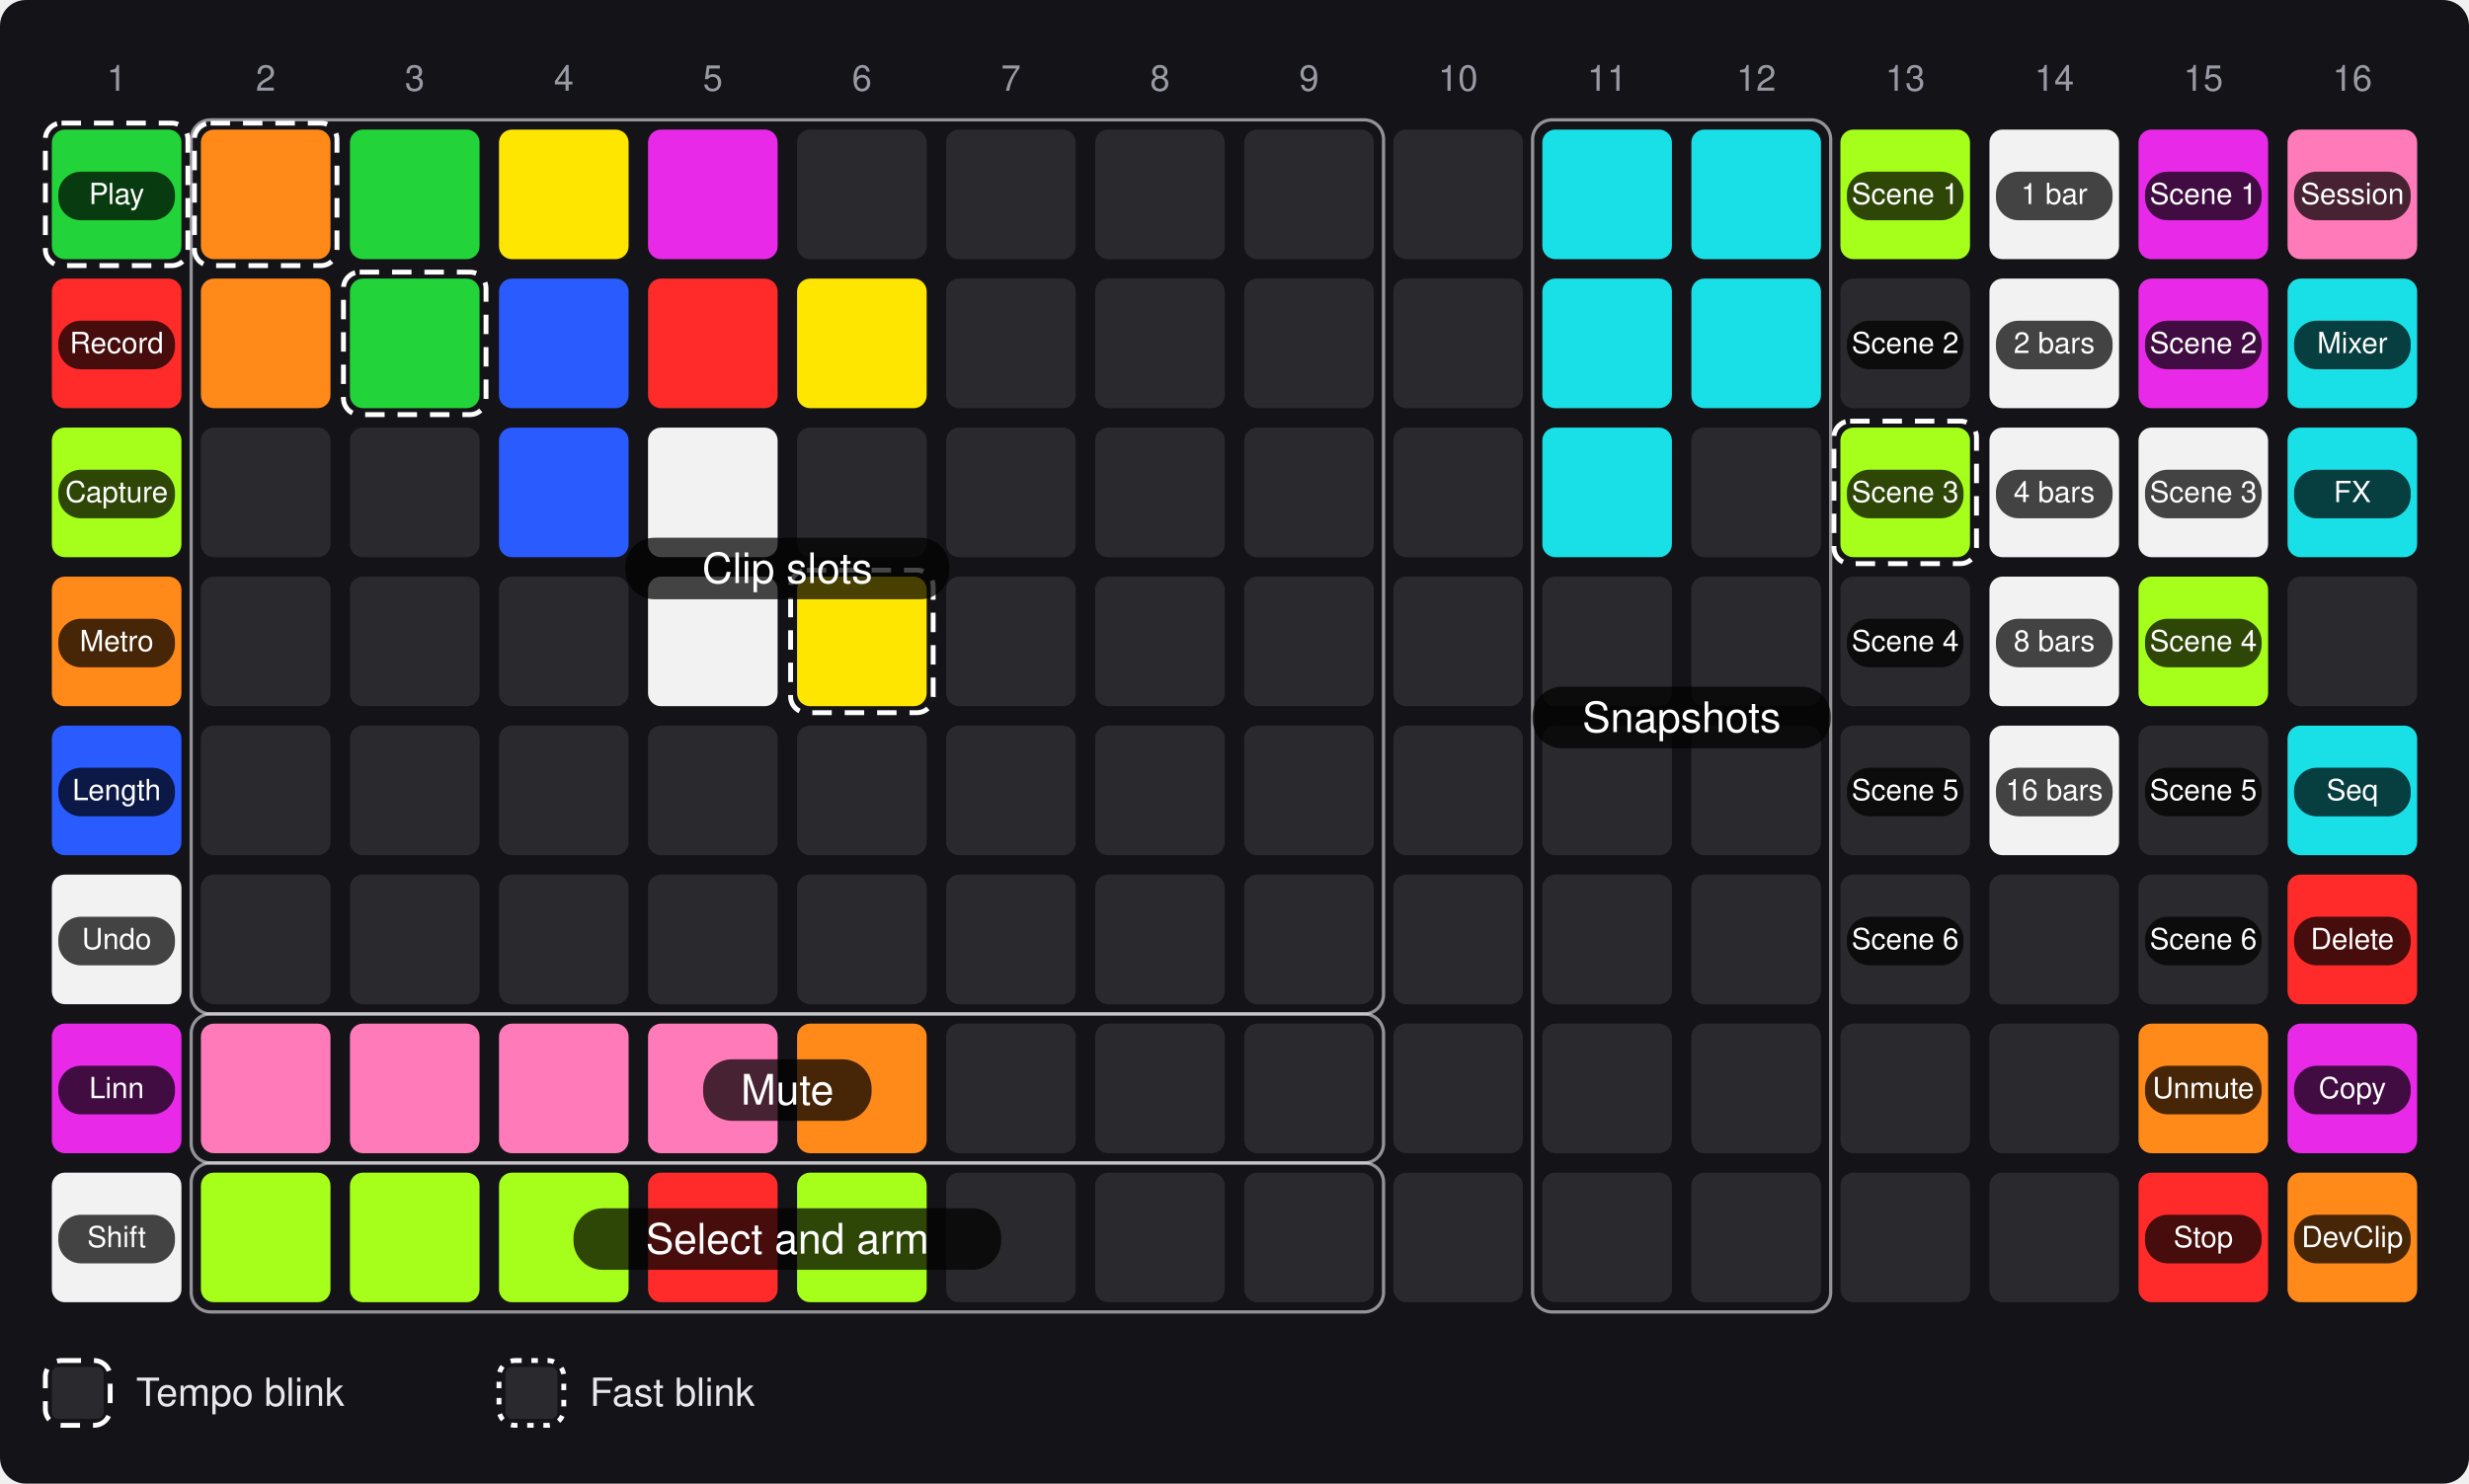
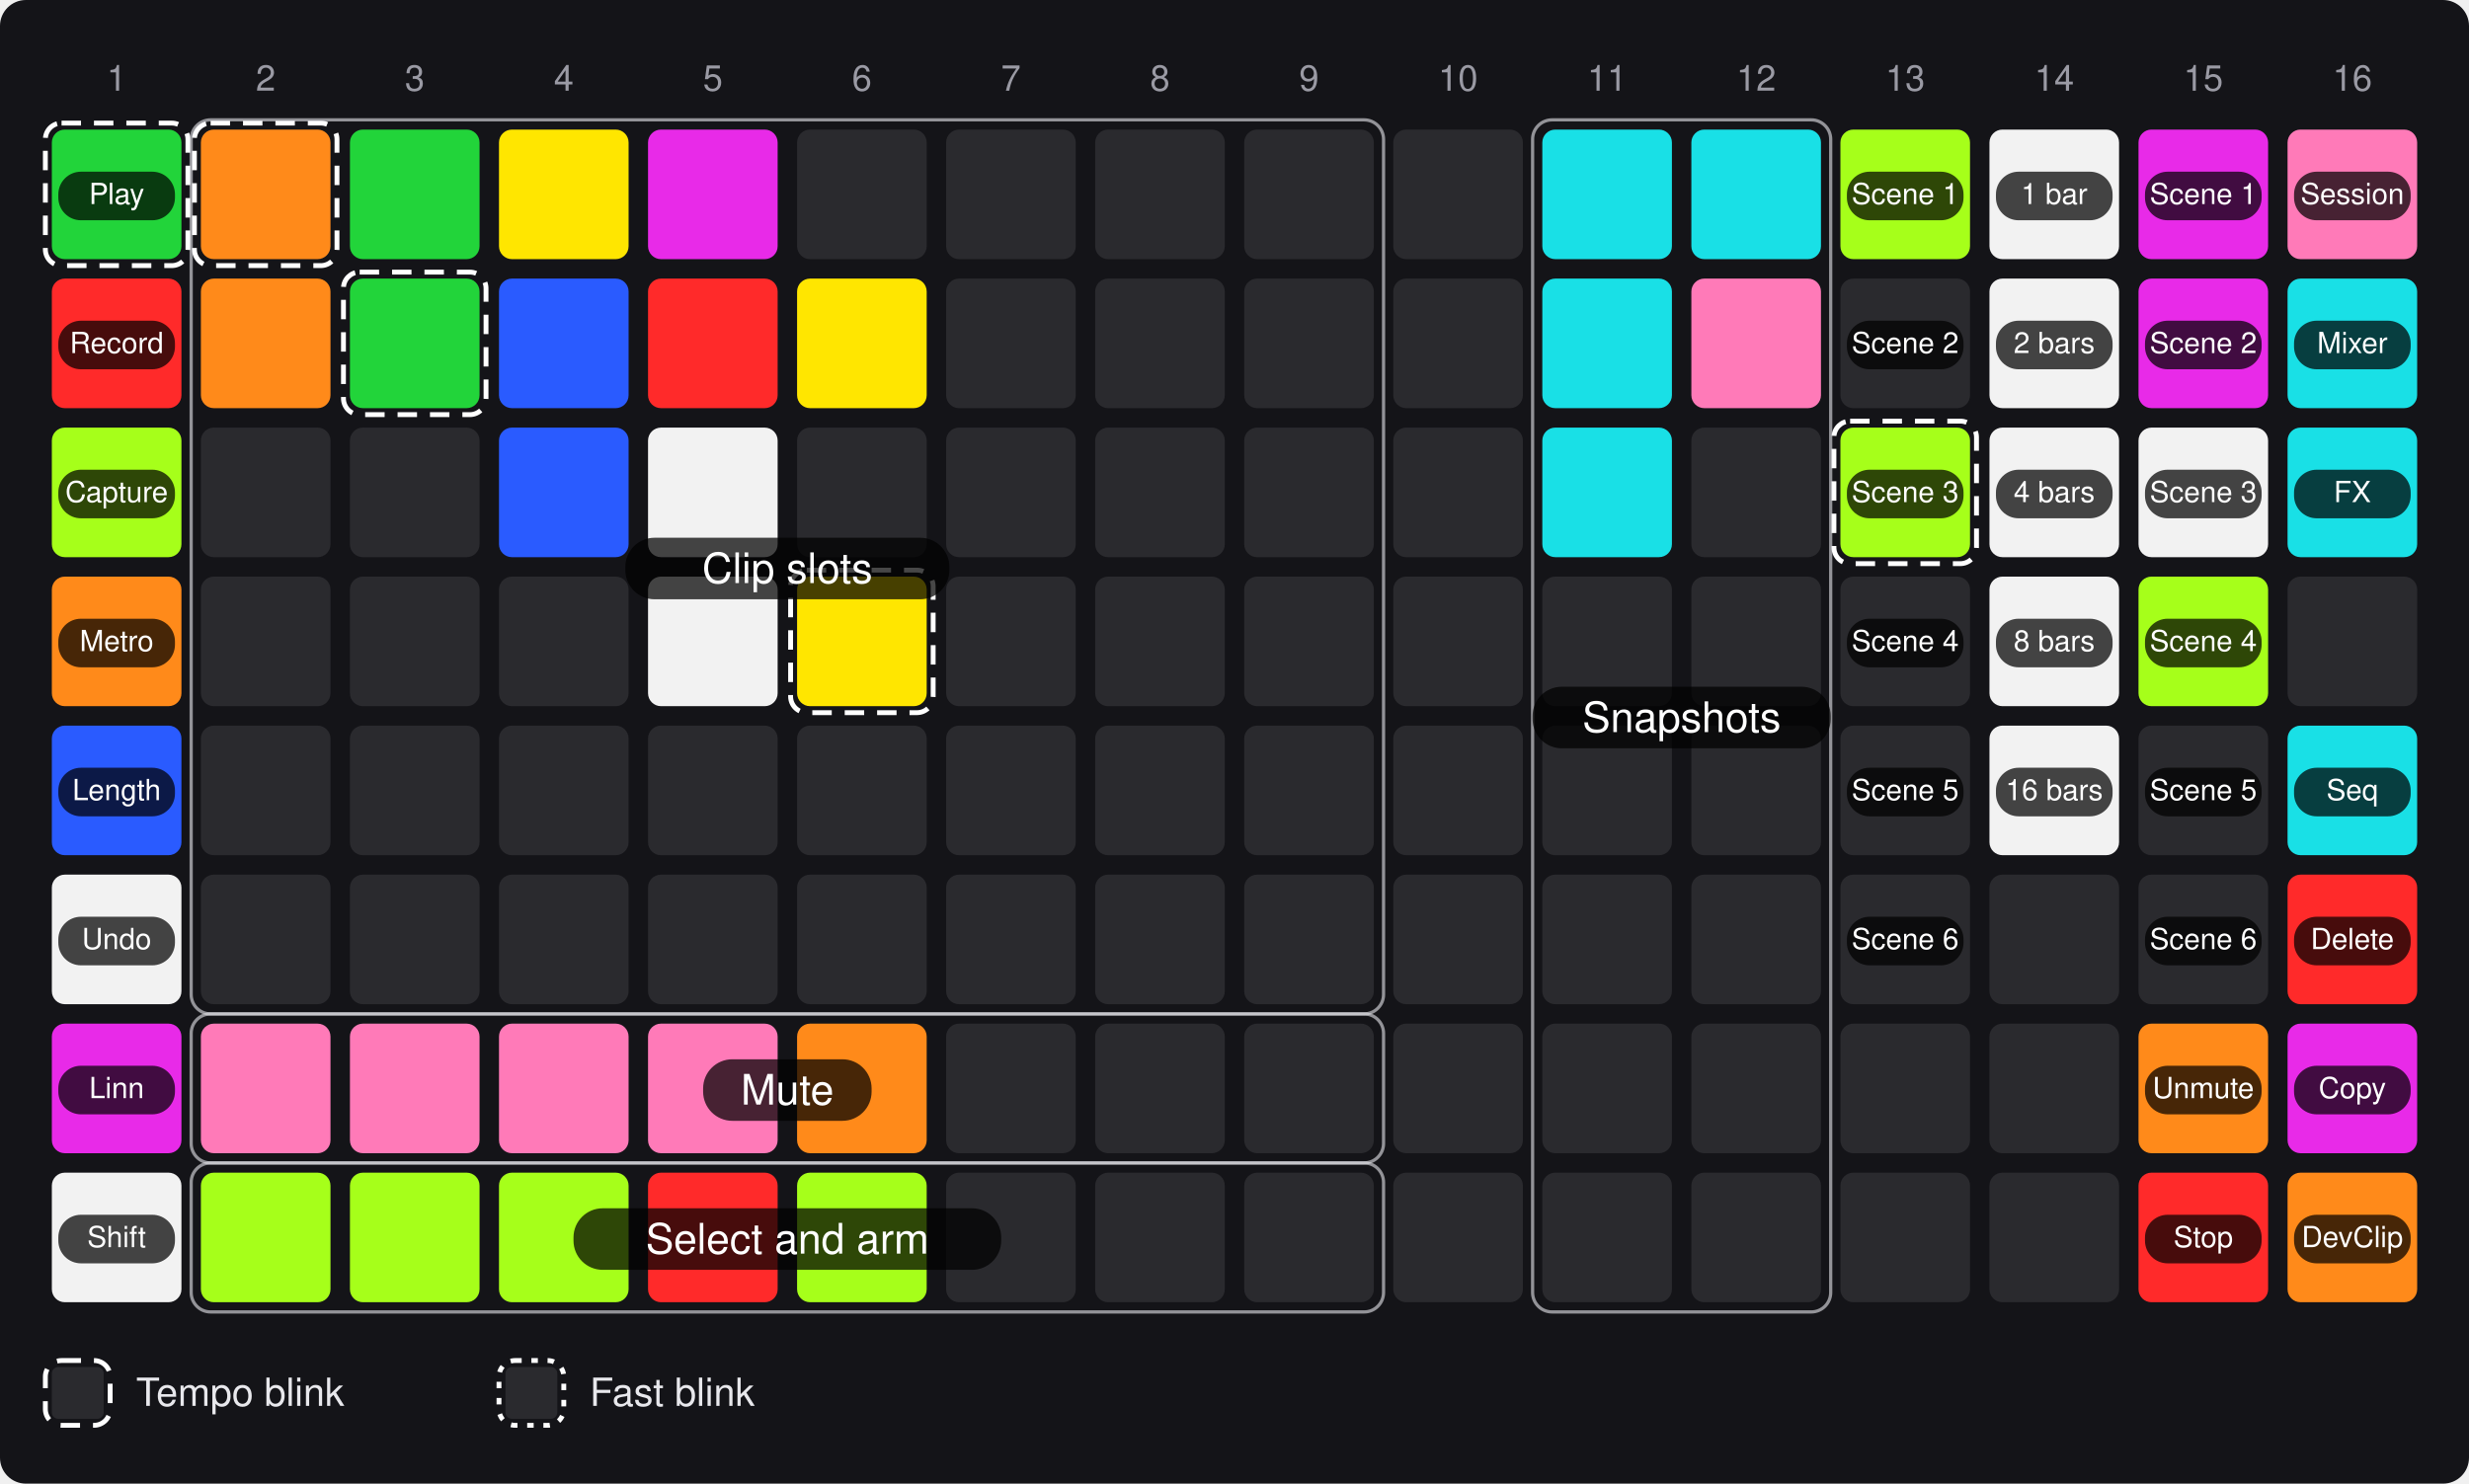
<svg xmlns="http://www.w3.org/2000/svg" width="762" height="458" viewBox="0 0 762 458" font-family="Helvetica, Arial, sans-serif">
  <rect x="0" y="0" width="762" height="458" rx="8" fill="#141418" />
  <text x="36" y="28" font-size="11" fill="#9a9aa4" text-anchor="middle">1</text>
  <text x="82" y="28" font-size="11" fill="#9a9aa4" text-anchor="middle">2</text>
  <text x="128" y="28" font-size="11" fill="#9a9aa4" text-anchor="middle">3</text>
  <text x="174" y="28" font-size="11" fill="#9a9aa4" text-anchor="middle">4</text>
  <text x="220" y="28" font-size="11" fill="#9a9aa4" text-anchor="middle">5</text>
  <text x="266" y="28" font-size="11" fill="#9a9aa4" text-anchor="middle">6</text>
  <text x="312" y="28" font-size="11" fill="#9a9aa4" text-anchor="middle">7</text>
  <text x="358" y="28" font-size="11" fill="#9a9aa4" text-anchor="middle">8</text>
  <text x="404" y="28" font-size="11" fill="#9a9aa4" text-anchor="middle">9</text>
  <text x="450" y="28" font-size="11" fill="#9a9aa4" text-anchor="middle">10</text>
  <text x="496" y="28" font-size="11" fill="#9a9aa4" text-anchor="middle">11</text>
  <text x="542" y="28" font-size="11" fill="#9a9aa4" text-anchor="middle">12</text>
  <text x="588" y="28" font-size="11" fill="#9a9aa4" text-anchor="middle">13</text>
  <text x="634" y="28" font-size="11" fill="#9a9aa4" text-anchor="middle">14</text>
  <text x="680" y="28" font-size="11" fill="#9a9aa4" text-anchor="middle">15</text>
  <text x="726" y="28" font-size="11" fill="#9a9aa4" text-anchor="middle">16</text>
  <rect x="16" y="40" width="40" height="40" rx="4" fill="#22d43a" />
  <rect x="14" y="38" width="44" height="44" rx="5" fill="none" stroke="#ffffff" stroke-width="1.5" stroke-dasharray="6 4" />
  <rect x="16" y="86" width="40" height="40" rx="4" fill="#ff2a2a" />
  <rect x="16" y="132" width="40" height="40" rx="4" fill="#a6ff1a" />
  <rect x="16" y="178" width="40" height="40" rx="4" fill="#ff8a1a" />
  <rect x="16" y="224" width="40" height="40" rx="4" fill="#2a5bff" />
  <rect x="16" y="270" width="40" height="40" rx="4" fill="#f2f2f2" />
  <rect x="16" y="316" width="40" height="40" rx="4" fill="#e82ae8" />
  <rect x="16" y="362" width="40" height="40" rx="4" fill="#f2f2f2" />
  <rect x="62" y="40" width="40" height="40" rx="4" fill="#ff8a1a" />
  <rect x="60" y="38" width="44" height="44" rx="5" fill="none" stroke="#ffffff" stroke-width="1.5" stroke-dasharray="6 4" />
  <rect x="62" y="86" width="40" height="40" rx="4" fill="#ff8a1a" />
  <rect x="62" y="132" width="40" height="40" rx="4" fill="#2a2a2e" />
  <rect x="62" y="178" width="40" height="40" rx="4" fill="#2a2a2e" />
  <rect x="62" y="224" width="40" height="40" rx="4" fill="#2a2a2e" />
  <rect x="62" y="270" width="40" height="40" rx="4" fill="#2a2a2e" />
  <rect x="62" y="316" width="40" height="40" rx="4" fill="#ff7ab8" />
  <rect x="62" y="362" width="40" height="40" rx="4" fill="#a6ff1a" />
  <rect x="108" y="40" width="40" height="40" rx="4" fill="#22d43a" />
  <rect x="108" y="86" width="40" height="40" rx="4" fill="#22d43a" />
  <rect x="106" y="84" width="44" height="44" rx="5" fill="none" stroke="#ffffff" stroke-width="1.5" stroke-dasharray="6 4" />
  <rect x="108" y="132" width="40" height="40" rx="4" fill="#2a2a2e" />
  <rect x="108" y="178" width="40" height="40" rx="4" fill="#2a2a2e" />
  <rect x="108" y="224" width="40" height="40" rx="4" fill="#2a2a2e" />
  <rect x="108" y="270" width="40" height="40" rx="4" fill="#2a2a2e" />
  <rect x="108" y="316" width="40" height="40" rx="4" fill="#ff7ab8" />
  <rect x="108" y="362" width="40" height="40" rx="4" fill="#a6ff1a" />
  <rect x="154" y="40" width="40" height="40" rx="4" fill="#ffe600" />
  <rect x="154" y="86" width="40" height="40" rx="4" fill="#2a5bff" />
  <rect x="154" y="132" width="40" height="40" rx="4" fill="#2a5bff" />
  <rect x="154" y="178" width="40" height="40" rx="4" fill="#2a2a2e" />
  <rect x="154" y="224" width="40" height="40" rx="4" fill="#2a2a2e" />
  <rect x="154" y="270" width="40" height="40" rx="4" fill="#2a2a2e" />
  <rect x="154" y="316" width="40" height="40" rx="4" fill="#ff7ab8" />
  <rect x="154" y="362" width="40" height="40" rx="4" fill="#a6ff1a" />
  <rect x="200" y="40" width="40" height="40" rx="4" fill="#e82ae8" />
  <rect x="200" y="86" width="40" height="40" rx="4" fill="#ff2a2a" />
  <rect x="200" y="132" width="40" height="40" rx="4" fill="#f2f2f2" />
  <rect x="200" y="178" width="40" height="40" rx="4" fill="#f2f2f2" />
  <rect x="200" y="224" width="40" height="40" rx="4" fill="#2a2a2e" />
  <rect x="200" y="270" width="40" height="40" rx="4" fill="#2a2a2e" />
  <rect x="200" y="316" width="40" height="40" rx="4" fill="#ff7ab8" />
  <rect x="200" y="362" width="40" height="40" rx="4" fill="#ff2a2a" />
  <rect x="246" y="40" width="40" height="40" rx="4" fill="#2a2a2e" />
  <rect x="246" y="86" width="40" height="40" rx="4" fill="#ffe600" />
  <rect x="246" y="132" width="40" height="40" rx="4" fill="#2a2a2e" />
  <rect x="246" y="178" width="40" height="40" rx="4" fill="#ffe600" />
  <rect x="244" y="176" width="44" height="44" rx="5" fill="none" stroke="#ffffff" stroke-width="1.5" stroke-dasharray="6 4" />
  <rect x="246" y="224" width="40" height="40" rx="4" fill="#2a2a2e" />
  <rect x="246" y="270" width="40" height="40" rx="4" fill="#2a2a2e" />
  <rect x="246" y="316" width="40" height="40" rx="4" fill="#ff8a1a" />
  <rect x="246" y="362" width="40" height="40" rx="4" fill="#a6ff1a" />
  <rect x="292" y="40" width="40" height="40" rx="4" fill="#2a2a2e" />
  <rect x="292" y="86" width="40" height="40" rx="4" fill="#2a2a2e" />
  <rect x="292" y="132" width="40" height="40" rx="4" fill="#2a2a2e" />
  <rect x="292" y="178" width="40" height="40" rx="4" fill="#2a2a2e" />
  <rect x="292" y="224" width="40" height="40" rx="4" fill="#2a2a2e" />
  <rect x="292" y="270" width="40" height="40" rx="4" fill="#2a2a2e" />
  <rect x="292" y="316" width="40" height="40" rx="4" fill="#2a2a2e" />
  <rect x="292" y="362" width="40" height="40" rx="4" fill="#2a2a2e" />
  <rect x="338" y="40" width="40" height="40" rx="4" fill="#2a2a2e" />
  <rect x="338" y="86" width="40" height="40" rx="4" fill="#2a2a2e" />
  <rect x="338" y="132" width="40" height="40" rx="4" fill="#2a2a2e" />
  <rect x="338" y="178" width="40" height="40" rx="4" fill="#2a2a2e" />
  <rect x="338" y="224" width="40" height="40" rx="4" fill="#2a2a2e" />
  <rect x="338" y="270" width="40" height="40" rx="4" fill="#2a2a2e" />
  <rect x="338" y="316" width="40" height="40" rx="4" fill="#2a2a2e" />
  <rect x="338" y="362" width="40" height="40" rx="4" fill="#2a2a2e" />
  <rect x="384" y="40" width="40" height="40" rx="4" fill="#2a2a2e" />
  <rect x="384" y="86" width="40" height="40" rx="4" fill="#2a2a2e" />
  <rect x="384" y="132" width="40" height="40" rx="4" fill="#2a2a2e" />
  <rect x="384" y="178" width="40" height="40" rx="4" fill="#2a2a2e" />
  <rect x="384" y="224" width="40" height="40" rx="4" fill="#2a2a2e" />
  <rect x="384" y="270" width="40" height="40" rx="4" fill="#2a2a2e" />
  <rect x="384" y="316" width="40" height="40" rx="4" fill="#2a2a2e" />
  <rect x="384" y="362" width="40" height="40" rx="4" fill="#2a2a2e" />
  <rect x="430" y="40" width="40" height="40" rx="4" fill="#2a2a2e" />
  <rect x="430" y="86" width="40" height="40" rx="4" fill="#2a2a2e" />
  <rect x="430" y="132" width="40" height="40" rx="4" fill="#2a2a2e" />
  <rect x="430" y="178" width="40" height="40" rx="4" fill="#2a2a2e" />
  <rect x="430" y="224" width="40" height="40" rx="4" fill="#2a2a2e" />
  <rect x="430" y="270" width="40" height="40" rx="4" fill="#2a2a2e" />
  <rect x="430" y="316" width="40" height="40" rx="4" fill="#2a2a2e" />
  <rect x="430" y="362" width="40" height="40" rx="4" fill="#2a2a2e" />
  <rect x="476" y="40" width="40" height="40" rx="4" fill="#19e0e6" />
  <rect x="476" y="86" width="40" height="40" rx="4" fill="#19e0e6" />
  <rect x="476" y="132" width="40" height="40" rx="4" fill="#19e0e6" />
  <rect x="476" y="178" width="40" height="40" rx="4" fill="#2a2a2e" />
  <rect x="476" y="224" width="40" height="40" rx="4" fill="#2a2a2e" />
  <rect x="476" y="270" width="40" height="40" rx="4" fill="#2a2a2e" />
  <rect x="476" y="316" width="40" height="40" rx="4" fill="#2a2a2e" />
  <rect x="476" y="362" width="40" height="40" rx="4" fill="#2a2a2e" />
  <rect x="522" y="40" width="40" height="40" rx="4" fill="#19e0e6" />
-   <rect x="522" y="86" width="40" height="40" rx="4" fill="#19e0e6" />
+   <rect x="522" y="86" width="40" height="40" rx="4" fill="#ff7ab8" />
  <rect x="522" y="132" width="40" height="40" rx="4" fill="#2a2a2e" />
  <rect x="522" y="178" width="40" height="40" rx="4" fill="#2a2a2e" />
  <rect x="522" y="224" width="40" height="40" rx="4" fill="#2a2a2e" />
  <rect x="522" y="270" width="40" height="40" rx="4" fill="#2a2a2e" />
  <rect x="522" y="316" width="40" height="40" rx="4" fill="#2a2a2e" />
  <rect x="522" y="362" width="40" height="40" rx="4" fill="#2a2a2e" />
  <rect x="568" y="40" width="40" height="40" rx="4" fill="#a6ff1a" />
  <rect x="568" y="86" width="40" height="40" rx="4" fill="#2a2a2e" />
  <rect x="568" y="132" width="40" height="40" rx="4" fill="#a6ff1a" />
  <rect x="566" y="130" width="44" height="44" rx="5" fill="none" stroke="#ffffff" stroke-width="1.5" stroke-dasharray="6 4" />
  <rect x="568" y="178" width="40" height="40" rx="4" fill="#2a2a2e" />
  <rect x="568" y="224" width="40" height="40" rx="4" fill="#2a2a2e" />
  <rect x="568" y="270" width="40" height="40" rx="4" fill="#2a2a2e" />
  <rect x="568" y="316" width="40" height="40" rx="4" fill="#2a2a2e" />
  <rect x="568" y="362" width="40" height="40" rx="4" fill="#2a2a2e" />
  <rect x="614" y="40" width="40" height="40" rx="4" fill="#f2f2f2" />
  <rect x="614" y="86" width="40" height="40" rx="4" fill="#f2f2f2" />
  <rect x="614" y="132" width="40" height="40" rx="4" fill="#f2f2f2" />
  <rect x="614" y="178" width="40" height="40" rx="4" fill="#f2f2f2" />
  <rect x="614" y="224" width="40" height="40" rx="4" fill="#f2f2f2" />
  <rect x="614" y="270" width="40" height="40" rx="4" fill="#2a2a2e" />
  <rect x="614" y="316" width="40" height="40" rx="4" fill="#2a2a2e" />
  <rect x="614" y="362" width="40" height="40" rx="4" fill="#2a2a2e" />
  <rect x="660" y="40" width="40" height="40" rx="4" fill="#e82ae8" />
  <rect x="660" y="86" width="40" height="40" rx="4" fill="#e82ae8" />
  <rect x="660" y="132" width="40" height="40" rx="4" fill="#f2f2f2" />
  <rect x="660" y="178" width="40" height="40" rx="4" fill="#a6ff1a" />
  <rect x="660" y="224" width="40" height="40" rx="4" fill="#2a2a2e" />
  <rect x="660" y="270" width="40" height="40" rx="4" fill="#2a2a2e" />
  <rect x="660" y="316" width="40" height="40" rx="4" fill="#ff8a1a" />
  <rect x="660" y="362" width="40" height="40" rx="4" fill="#ff2a2a" />
  <rect x="706" y="40" width="40" height="40" rx="4" fill="#ff7ab8" />
  <rect x="706" y="86" width="40" height="40" rx="4" fill="#19e0e6" />
  <rect x="706" y="132" width="40" height="40" rx="4" fill="#19e0e6" />
  <rect x="706" y="178" width="40" height="40" rx="4" fill="#2a2a2e" />
  <rect x="706" y="224" width="40" height="40" rx="4" fill="#19e0e6" />
  <rect x="706" y="270" width="40" height="40" rx="4" fill="#ff2a2a" />
  <rect x="706" y="316" width="40" height="40" rx="4" fill="#e82ae8" />
  <rect x="706" y="362" width="40" height="40" rx="4" fill="#ff8a1a" />
  <rect x="18" y="53" width="36" height="15" rx="7" fill="#000000" fill-opacity="0.72" />
  <text x="36" y="63" font-size="9" fill="#ffffff" text-anchor="middle">Play</text>
  <rect x="18" y="99" width="36" height="15" rx="7" fill="#000000" fill-opacity="0.72" />
  <text x="36" y="109" font-size="9" fill="#ffffff" text-anchor="middle">Record</text>
  <rect x="18" y="145" width="36" height="15" rx="7" fill="#000000" fill-opacity="0.72" />
  <text x="36" y="155" font-size="9" fill="#ffffff" text-anchor="middle">Capture</text>
  <rect x="18" y="191" width="36" height="15" rx="7" fill="#000000" fill-opacity="0.72" />
  <text x="36" y="201" font-size="9" fill="#ffffff" text-anchor="middle">Metro</text>
  <rect x="18" y="237" width="36" height="15" rx="7" fill="#000000" fill-opacity="0.72" />
  <text x="36" y="247" font-size="9" fill="#ffffff" text-anchor="middle">Length</text>
  <rect x="18" y="283" width="36" height="15" rx="7" fill="#000000" fill-opacity="0.72" />
  <text x="36" y="293" font-size="9" fill="#ffffff" text-anchor="middle">Undo</text>
  <rect x="18" y="329" width="36" height="15" rx="7" fill="#000000" fill-opacity="0.72" />
  <text x="36" y="339" font-size="9" fill="#ffffff" text-anchor="middle">Linn</text>
  <rect x="18" y="375" width="36" height="15" rx="7" fill="#000000" fill-opacity="0.72" />
  <text x="36" y="385" font-size="9" fill="#ffffff" text-anchor="middle">Shift</text>
  <rect x="570" y="53" width="36" height="15" rx="7" fill="#000000" fill-opacity="0.72" />
  <text x="588" y="63" font-size="9" fill="#ffffff" text-anchor="middle">Scene 1</text>
  <rect x="570" y="99" width="36" height="15" rx="7" fill="#000000" fill-opacity="0.72" />
  <text x="588" y="109" font-size="9" fill="#ffffff" text-anchor="middle">Scene 2</text>
  <rect x="570" y="145" width="36" height="15" rx="7" fill="#000000" fill-opacity="0.72" />
  <text x="588" y="155" font-size="9" fill="#ffffff" text-anchor="middle">Scene 3</text>
  <rect x="570" y="191" width="36" height="15" rx="7" fill="#000000" fill-opacity="0.72" />
  <text x="588" y="201" font-size="9" fill="#ffffff" text-anchor="middle">Scene 4</text>
  <rect x="570" y="237" width="36" height="15" rx="7" fill="#000000" fill-opacity="0.72" />
  <text x="588" y="247" font-size="9" fill="#ffffff" text-anchor="middle">Scene 5</text>
  <rect x="570" y="283" width="36" height="15" rx="7" fill="#000000" fill-opacity="0.72" />
  <text x="588" y="293" font-size="9" fill="#ffffff" text-anchor="middle">Scene 6</text>
  <rect x="616" y="53" width="36" height="15" rx="7" fill="#000000" fill-opacity="0.72" />
  <text x="634" y="63" font-size="9" fill="#ffffff" text-anchor="middle">1 bar</text>
  <rect x="616" y="99" width="36" height="15" rx="7" fill="#000000" fill-opacity="0.72" />
  <text x="634" y="109" font-size="9" fill="#ffffff" text-anchor="middle">2 bars</text>
  <rect x="616" y="145" width="36" height="15" rx="7" fill="#000000" fill-opacity="0.72" />
  <text x="634" y="155" font-size="9" fill="#ffffff" text-anchor="middle">4 bars</text>
  <rect x="616" y="191" width="36" height="15" rx="7" fill="#000000" fill-opacity="0.72" />
  <text x="634" y="201" font-size="9" fill="#ffffff" text-anchor="middle">8 bars</text>
  <rect x="616" y="237" width="36" height="15" rx="7" fill="#000000" fill-opacity="0.72" />
  <text x="634" y="247" font-size="9" fill="#ffffff" text-anchor="middle">16 bars</text>
  <rect x="662" y="53" width="36" height="15" rx="7" fill="#000000" fill-opacity="0.72" />
  <text x="680" y="63" font-size="9" fill="#ffffff" text-anchor="middle">Scene 1</text>
  <rect x="662" y="99" width="36" height="15" rx="7" fill="#000000" fill-opacity="0.72" />
  <text x="680" y="109" font-size="9" fill="#ffffff" text-anchor="middle">Scene 2</text>
  <rect x="662" y="145" width="36" height="15" rx="7" fill="#000000" fill-opacity="0.72" />
  <text x="680" y="155" font-size="9" fill="#ffffff" text-anchor="middle">Scene 3</text>
  <rect x="662" y="191" width="36" height="15" rx="7" fill="#000000" fill-opacity="0.72" />
  <text x="680" y="201" font-size="9" fill="#ffffff" text-anchor="middle">Scene 4</text>
  <rect x="662" y="237" width="36" height="15" rx="7" fill="#000000" fill-opacity="0.72" />
  <text x="680" y="247" font-size="9" fill="#ffffff" text-anchor="middle">Scene 5</text>
  <rect x="662" y="283" width="36" height="15" rx="7" fill="#000000" fill-opacity="0.72" />
  <text x="680" y="293" font-size="9" fill="#ffffff" text-anchor="middle">Scene 6</text>
  <rect x="662" y="329" width="36" height="15" rx="7" fill="#000000" fill-opacity="0.72" />
  <text x="680" y="339" font-size="9" fill="#ffffff" text-anchor="middle">Unmute</text>
  <rect x="662" y="375" width="36" height="15" rx="7" fill="#000000" fill-opacity="0.72" />
  <text x="680" y="385" font-size="9" fill="#ffffff" text-anchor="middle">Stop</text>
  <rect x="708" y="53" width="36" height="15" rx="7" fill="#000000" fill-opacity="0.72" />
  <text x="726" y="63" font-size="9" fill="#ffffff" text-anchor="middle">Session</text>
  <rect x="708" y="99" width="36" height="15" rx="7" fill="#000000" fill-opacity="0.72" />
  <text x="726" y="109" font-size="9" fill="#ffffff" text-anchor="middle">Mixer</text>
  <rect x="708" y="145" width="36" height="15" rx="7" fill="#000000" fill-opacity="0.72" />
  <text x="726" y="155" font-size="9" fill="#ffffff" text-anchor="middle">FX</text>
  <rect x="708" y="237" width="36" height="15" rx="7" fill="#000000" fill-opacity="0.72" />
  <text x="726" y="247" font-size="9" fill="#ffffff" text-anchor="middle">Seq</text>
  <rect x="708" y="283" width="36" height="15" rx="7" fill="#000000" fill-opacity="0.72" />
  <text x="726" y="293" font-size="9" fill="#ffffff" text-anchor="middle">Delete</text>
  <rect x="708" y="329" width="36" height="15" rx="7" fill="#000000" fill-opacity="0.72" />
  <text x="726" y="339" font-size="9" fill="#ffffff" text-anchor="middle">Copy</text>
  <rect x="708" y="375" width="36" height="15" rx="7" fill="#000000" fill-opacity="0.72" />
  <text x="726" y="385" font-size="9" fill="#ffffff" text-anchor="middle">DevClip</text>
  <rect x="59" y="37" width="368" height="276" rx="6" fill="none" stroke="#e8e8ec" stroke-width="1" stroke-opacity="0.6" />
  <rect x="193" y="166" width="100" height="19" rx="9" fill="#000000" fill-opacity="0.72" />
  <text x="243" y="180" font-size="13" fill="#ffffff" text-anchor="middle">Clip slots</text>
  <rect x="59" y="313" width="368" height="46" rx="6" fill="none" stroke="#e8e8ec" stroke-width="1" stroke-opacity="0.6" />
  <rect x="217" y="327" width="52" height="19" rx="9" fill="#000000" fill-opacity="0.72" />
  <text x="243" y="341" font-size="13" fill="#ffffff" text-anchor="middle">Mute</text>
  <rect x="59" y="359" width="368" height="46" rx="6" fill="none" stroke="#e8e8ec" stroke-width="1" stroke-opacity="0.6" />
  <rect x="177" y="373" width="132" height="19" rx="9" fill="#000000" fill-opacity="0.72" />
  <text x="243" y="387" font-size="13" fill="#ffffff" text-anchor="middle">Select and arm</text>
  <rect x="473" y="37" width="92" height="368" rx="6" fill="none" stroke="#e8e8ec" stroke-width="1" stroke-opacity="0.6" />
  <rect x="473" y="212" width="92" height="19" rx="9" fill="#000000" fill-opacity="0.72" />
  <text x="519" y="226" font-size="13" fill="#ffffff" text-anchor="middle">Snapshots</text>
  <rect x="16" y="422" width="16" height="16" rx="2" fill="#2a2a2e" />
  <rect x="14" y="420" width="20" height="20" rx="5" fill="none" stroke="#ffffff" stroke-width="1.5" stroke-dasharray="6 4" />
  <text x="42" y="434" font-size="12" fill="#e8e8ec">Tempo blink</text>
  <rect x="156" y="422" width="16" height="16" rx="2" fill="#2a2a2e" />
  <rect x="154" y="420" width="20" height="20" rx="5" fill="none" stroke="#ffffff" stroke-width="1.5" stroke-dasharray="2 3" />
  <text x="182" y="434" font-size="12" fill="#e8e8ec">Fast blink</text>
</svg>
